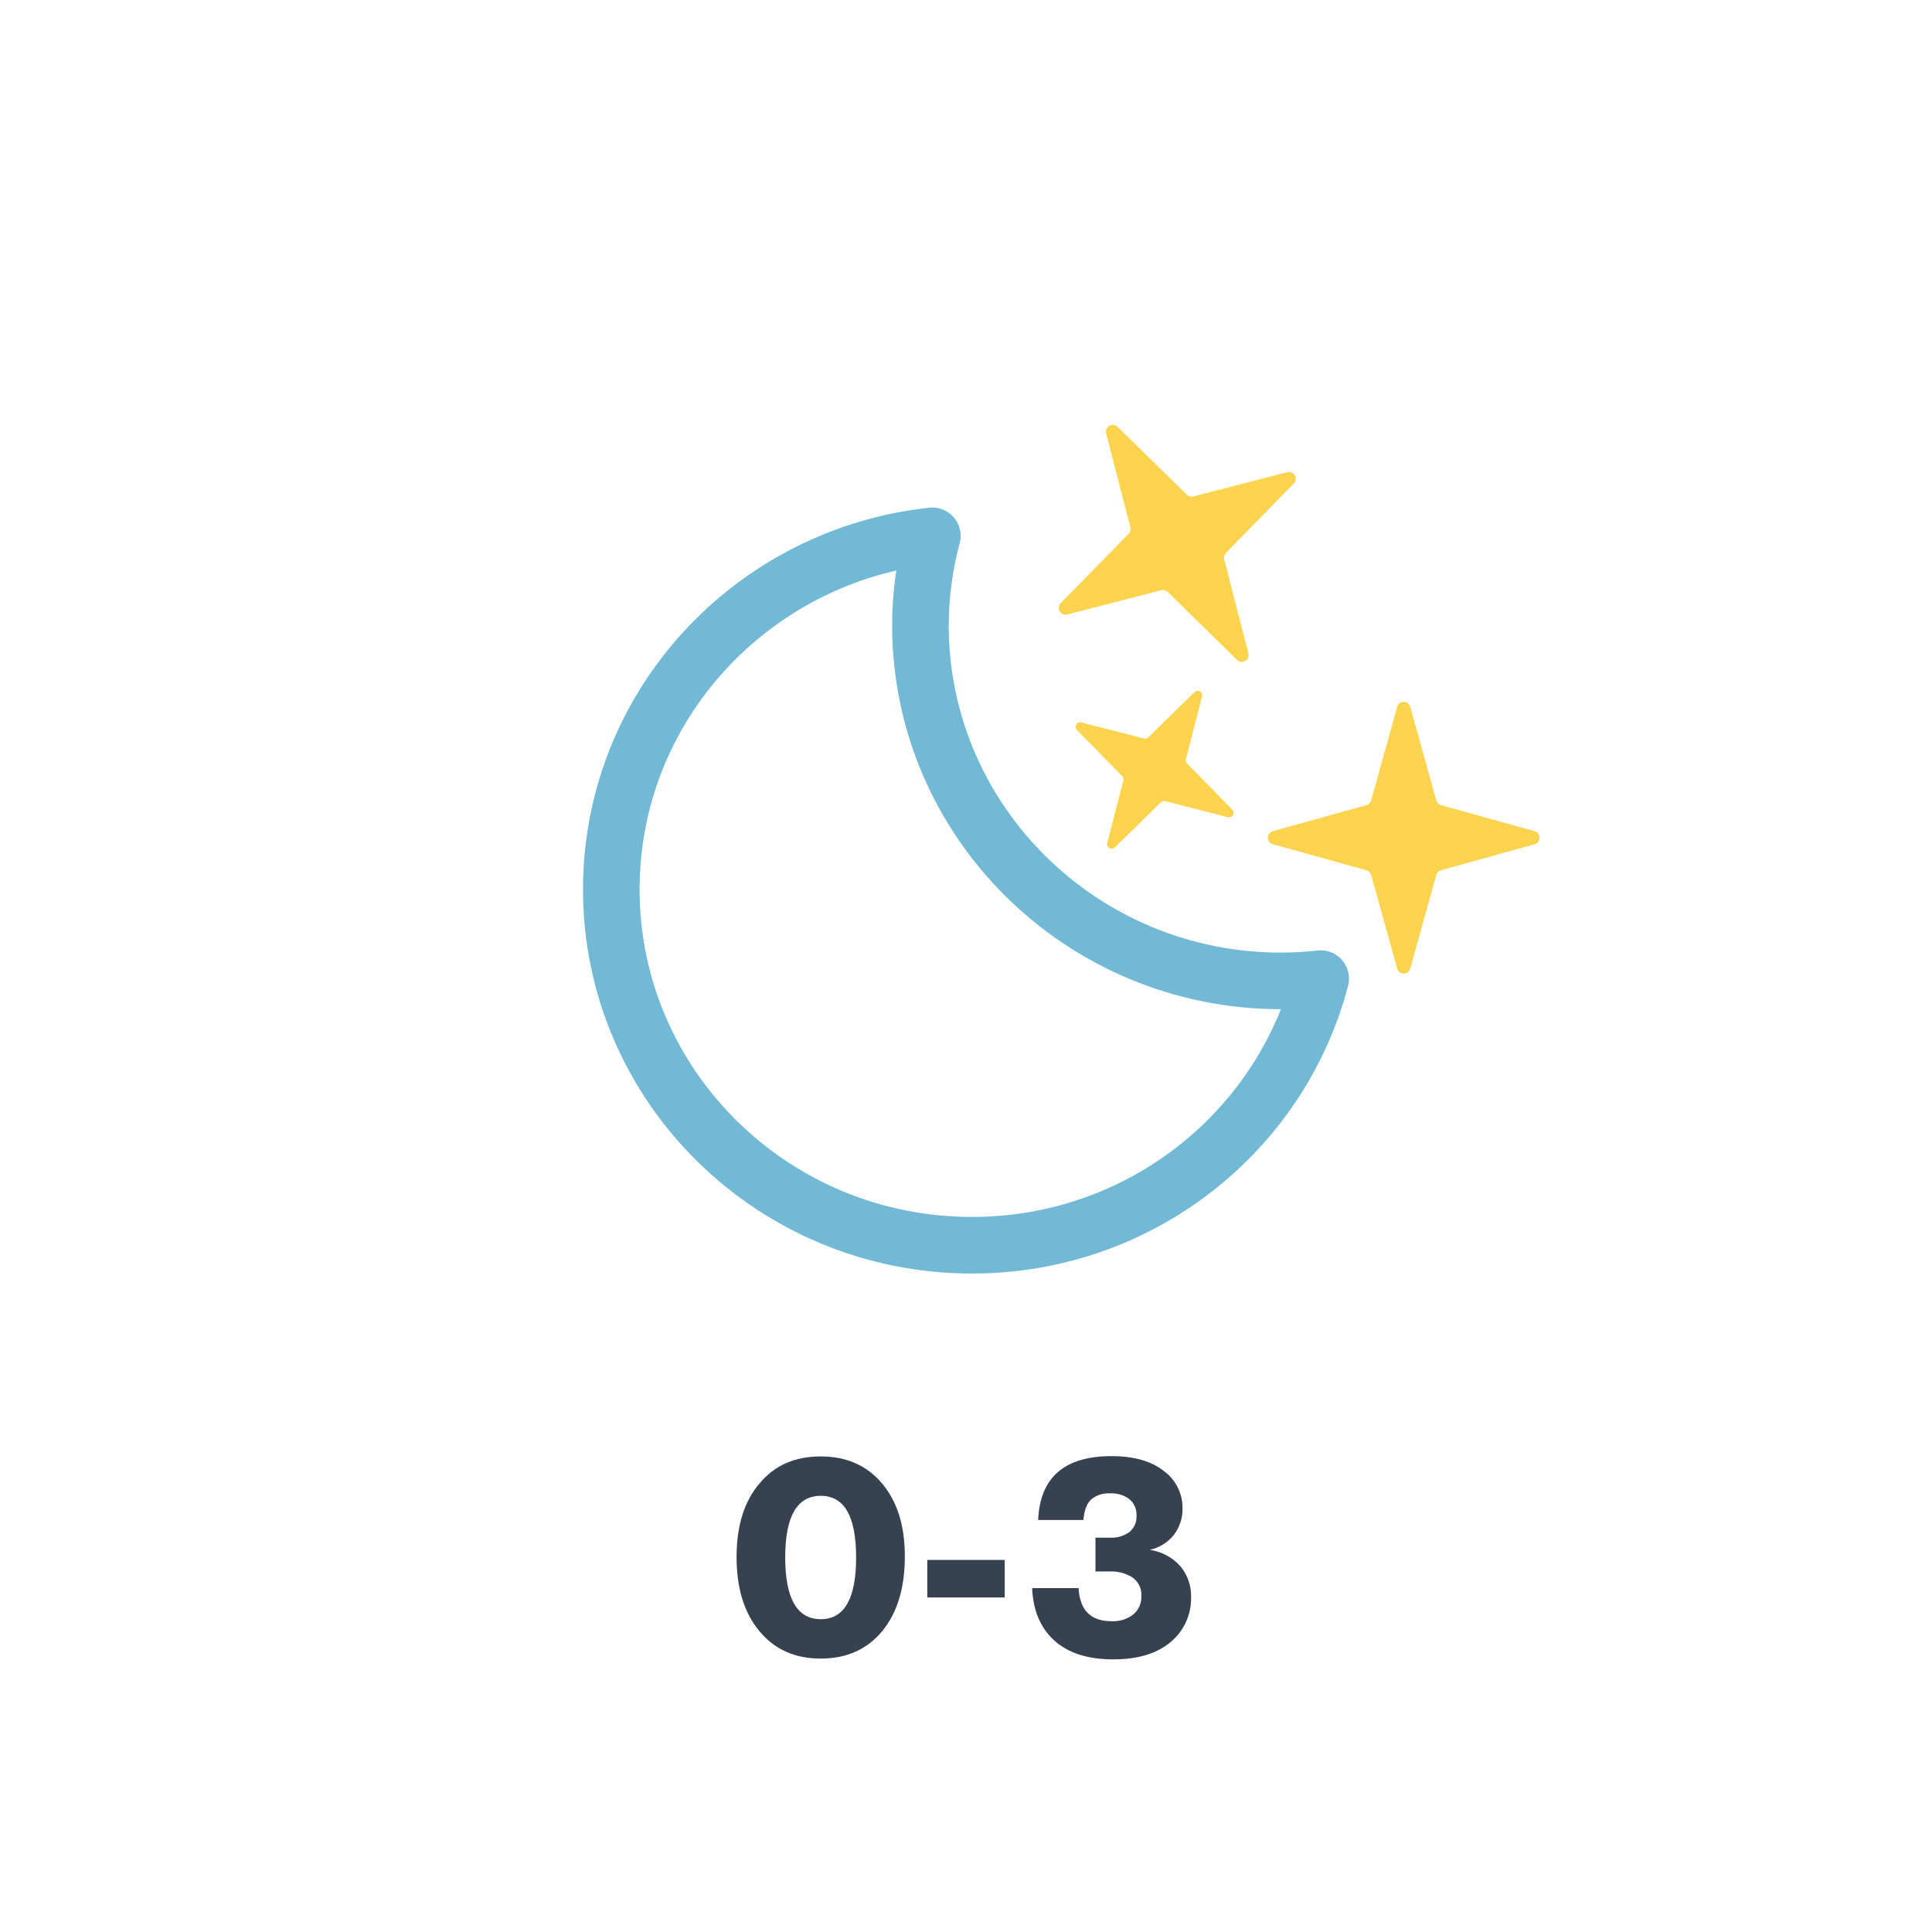
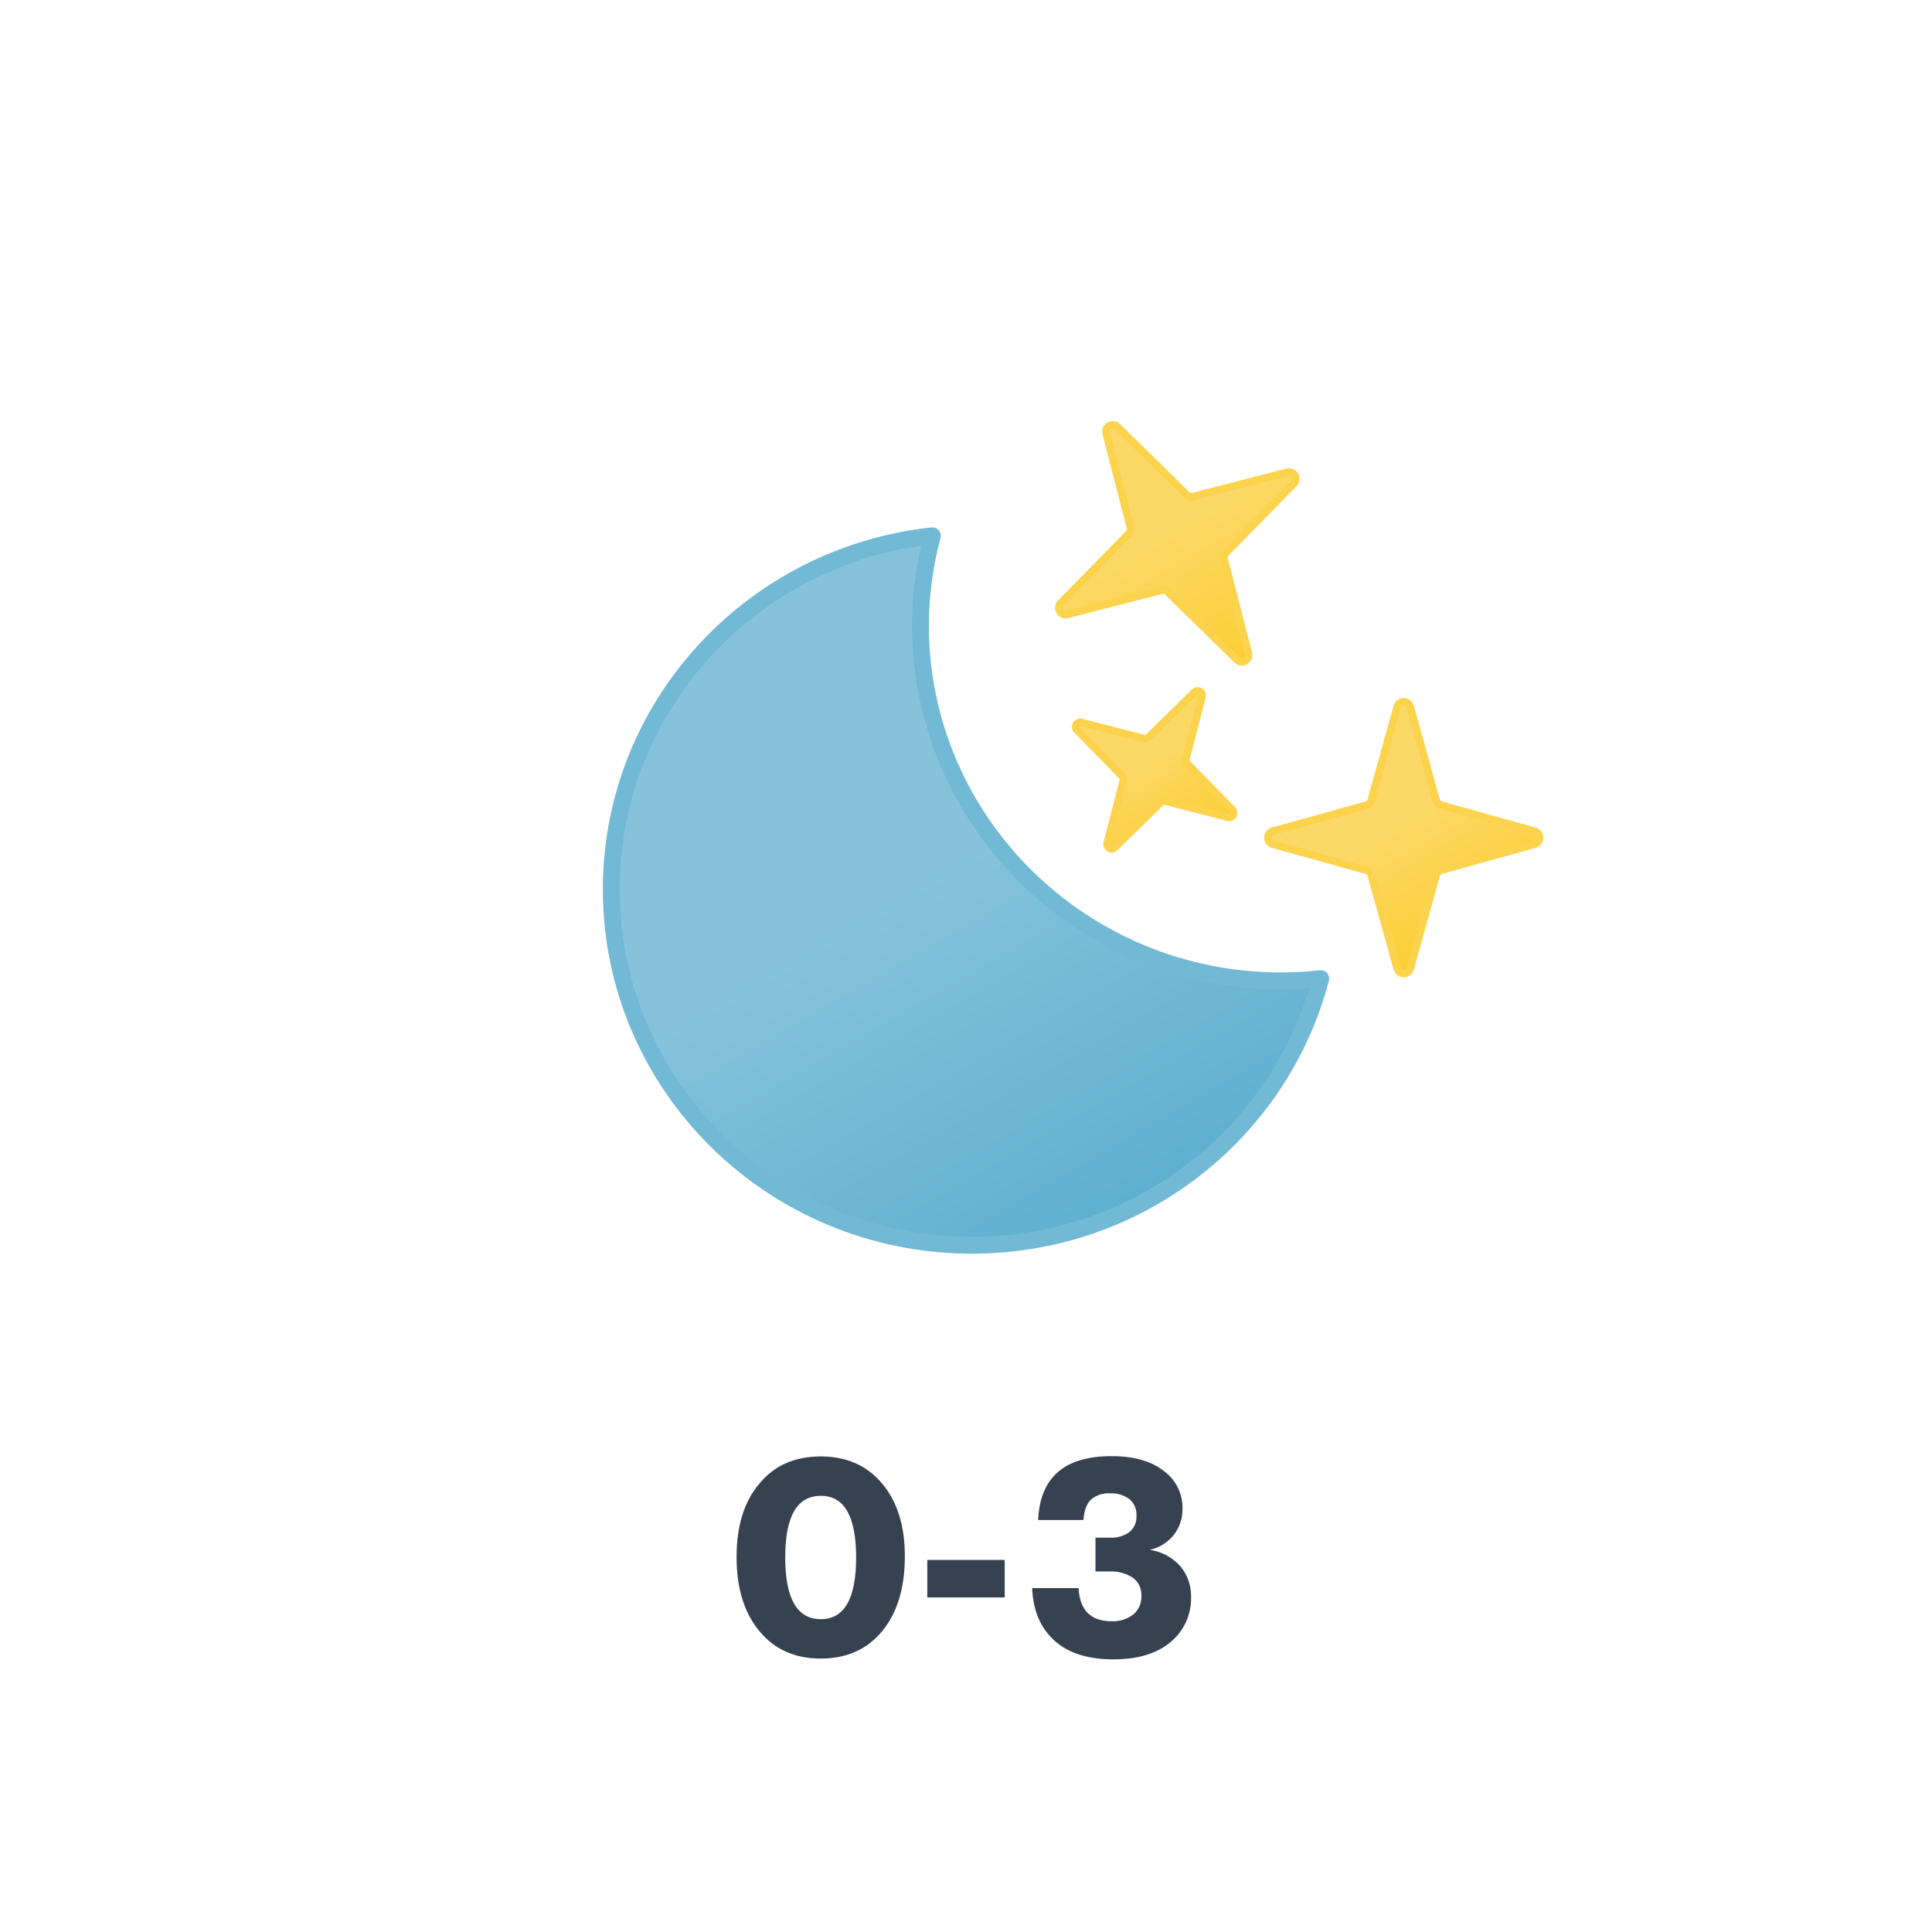
<svg xmlns="http://www.w3.org/2000/svg" xmlns:xlink="http://www.w3.org/1999/xlink" viewBox="0 0 512 512">
  <defs>
-     <symbol id="a" viewBox="0 0 203 203">
-       <path d="M185,125.45c-52.79,0-95.58-42.22-95.58-94.3A92.8,92.8,0,0,1,92.58,7.5C44.74,12.66,7.5,52.63,7.5,101.2c0,52.08,42.79,94.3,95.58,94.3,44.49,0,81.77-30,92.42-70.65A95.81,95.81,0,0,1,185,125.45Z" fill="none" stroke="#72b9d5" stroke-linecap="round" stroke-linejoin="round" stroke-width="15" />
+     <linearGradient id="a" x1="38.79" y1="20.77" x2="133.4" y2="184.63" gradientUnits="userSpaceOnUse">
+       <stop offset="0" stop-color="#86c3db" />
+       <stop offset="0.45" stop-color="#86c3db" />
+       <stop offset="1" stop-color="#5eafcf" />
+     </linearGradient>
+     <linearGradient id="b" x1="294" y1="112.82" x2="330" y2="175.18" gradientUnits="userSpaceOnUse">
+       <stop offset="0" stop-color="#fcd966" />
+       <stop offset="0.45" stop-color="#fcd966" />
+       <stop offset="1" stop-color="#fccd34" />
+     </linearGradient>
+     <linearGradient id="c" x1="295.52" y1="185.86" x2="316.48" y2="222.14" xlink:href="#b" />
+     <linearGradient id="d" x1="356.29" y1="194.78" x2="387.71" y2="249.22" xlink:href="#b" />
+     <symbol id="e" viewBox="0 0 192.48 192.48" overflow="visible">
+       <path d="M179.74,120.19C127,120.19,84.16,78,84.16,25.89A93.24,93.24,0,0,1,87.31,2.24C39.47,7.4,2.24,47.37,2.24,95.94c0,52.08,42.79,94.3,95.57,94.3,44.5,0,81.78-30,92.43-70.65A98.36,98.36,0,0,1,179.74,120.19Z" stroke="#72b9d5" stroke-linecap="round" stroke-linejoin="round" stroke-width="4.48" fill="url(#a)" />
    </symbol>
  </defs>
  <path d="M233.79,432.27q-6,7.26-16.27,7.27t-16.27-7.27q-6.06-7.27-6.05-19.66t6.05-19.44q5.9-7.2,16.27-7.2,10.22,0,16.27,7.2t6,19.44Q239.77,425,233.79,432.27Zm-16.27-3.17q9.36,0,9.36-16.35t-9.36-16.34q-9.44,0-9.43,16.34T217.52,429.1Z" fill="#374251" />
  <path d="M266.26,423.34H245.74V413.4h20.52Z" fill="#374251" />
  <path d="M304.71,410.73a13.41,13.41,0,0,1,8.06,4.29,12.3,12.3,0,0,1,2.88,8.32,15,15,0,0,1-5.4,11.8q-5.47,4.61-15.19,4.61-10.15,0-15.66-5t-5.87-13.89h12.31q.44,8.78,8.72,8.78a8.67,8.67,0,0,0,5.79-1.8,6.07,6.07,0,0,0,2.13-4.9,5.63,5.63,0,0,0-2.24-4.82,10.48,10.48,0,0,0-6.33-1.66h-3.6V407.5h3.81a8,8,0,0,0,5.22-1.52,5.24,5.24,0,0,0,1.84-4.32,5.36,5.36,0,0,0-1.84-4.35,7.87,7.87,0,0,0-5.22-1.55,7.05,7.05,0,0,0-5,1.65q-1.72,1.66-2,5.41H275.12q.72-16.92,19.44-16.93,8.85,0,13.82,3.9a12.08,12.08,0,0,1,5,9.93,11.13,11.13,0,0,1-2.27,7A11.31,11.31,0,0,1,304.71,410.73Z" fill="#374251" />
-   <path d="M282.83,162.84l24.93-6.42a1.78,1.78,0,0,1,1.71.46l18.37,18a1.8,1.8,0,0,0,3-1.73l-6.42-24.93a1.78,1.78,0,0,1,.46-1.71l18-18.37a1.8,1.8,0,0,0-1.73-3l-24.93,6.42a1.78,1.78,0,0,1-1.71-.46l-18.37-18a1.8,1.8,0,0,0-3,1.73l6.42,24.93a1.78,1.78,0,0,1-.46,1.71l-18,18.37A1.8,1.8,0,0,0,282.83,162.84Z" fill="#fcd34d">
+   <path d="M282.83,162.84l24.93-6.42a1.78,1.78,0,0,1,1.71.46l18.37,18a1.8,1.8,0,0,0,3-1.73l-6.42-24.93a1.78,1.78,0,0,1,.46-1.71l18-18.37a1.8,1.8,0,0,0-1.73-3l-24.93,6.42a1.78,1.78,0,0,1-1.71-.46l-18.37-18a1.8,1.8,0,0,0-3,1.73l6.42,24.93a1.78,1.78,0,0,1-.46,1.71l-18,18.37A1.8,1.8,0,0,0,282.83,162.84Z" stroke="#fcd34d" stroke-linecap="round" stroke-linejoin="round" stroke-width="2" fill="url(#b)">
    <animateTransform attributeName="transform" additive="sum" type="rotate" values="-15 312 144; 15 312 144; -15 312 144" dur="6s" calcMode="spline" keySplines=".42, 0, .58, 1; .42, 0, .58, 1" repeatCount="indefinite" />
    <animate attributeName="opacity" values="1; .75; 1; .75; 1; .75; 1" dur="6s" calcMode="spline" keySplines=".42, 0, .58, 1; .42, 0, .58, 1; .42, 0, .58, 1; .42, 0, .58, 1; .42, 0, .58, 1; .42, 0, .58, 1" repeatCount="indefinite" />
  </path>
-   <path d="M285.4,193.44l12,12.25a1.19,1.19,0,0,1,.3,1.14l-4.28,16.62a1.2,1.2,0,0,0,2,1.15l12.25-12a1.19,1.19,0,0,1,1.14-.3l16.62,4.28a1.2,1.2,0,0,0,1.15-2l-12-12.25a1.19,1.19,0,0,1-.3-1.14l4.28-16.62a1.2,1.2,0,0,0-2-1.15l-12.25,12a1.19,1.19,0,0,1-1.14.3l-16.62-4.28A1.2,1.2,0,0,0,285.4,193.44Z" fill="#fcd34d">
+   <path d="M285.4,193.44l12,12.25a1.19,1.19,0,0,1,.3,1.14l-4.28,16.62a1.2,1.2,0,0,0,2,1.15l12.25-12a1.19,1.19,0,0,1,1.14-.3l16.62,4.28a1.2,1.2,0,0,0,1.15-2l-12-12.25a1.19,1.19,0,0,1-.3-1.14l4.28-16.62a1.2,1.2,0,0,0-2-1.15l-12.25,12a1.19,1.19,0,0,1-1.14.3l-16.62-4.28A1.2,1.2,0,0,0,285.4,193.44Z" stroke="#fcd34d" stroke-linecap="round" stroke-linejoin="round" stroke-width="2" fill="url(#c)">
    <animateTransform attributeName="transform" additive="sum" type="rotate" values="-15 306 204; 15 306 204; -15 306 204" begin="-.33s" dur="6s" calcMode="spline" keySplines=".42, 0, .58, 1; .42, 0, .58, 1" repeatCount="indefinite" />
    <animate attributeName="opacity" values="1; .75; 1; .75; 1; .75; 1" begin="-.33s" dur="6s" calcMode="spline" keySplines=".42, 0, .58, 1; .42, 0, .58, 1; .42, 0, .58, 1; .42, 0, .58, 1; .42, 0, .58, 1; .42, 0, .58, 1" repeatCount="indefinite" />
  </path>
-   <path d="M337.32,223.73l24.8,6.9a1.83,1.83,0,0,1,1.25,1.25l6.9,24.8a1.79,1.79,0,0,0,3.46,0l6.9-24.8a1.83,1.83,0,0,1,1.25-1.25l24.8-6.9a1.79,1.79,0,0,0,0-3.46l-24.8-6.9a1.83,1.83,0,0,1-1.25-1.25l-6.9-24.8a1.79,1.79,0,0,0-3.46,0l-6.9,24.8a1.83,1.83,0,0,1-1.25,1.25l-24.8,6.9A1.79,1.79,0,0,0,337.32,223.73Z" fill="#fcd34d">
+   <path d="M337.32,223.73l24.8,6.9a1.83,1.83,0,0,1,1.25,1.25l6.9,24.8a1.79,1.79,0,0,0,3.46,0l6.9-24.8a1.83,1.83,0,0,1,1.25-1.25l24.8-6.9a1.79,1.79,0,0,0,0-3.46l-24.8-6.9a1.83,1.83,0,0,1-1.25-1.25l-6.9-24.8a1.79,1.79,0,0,0-3.46,0l-6.9,24.8a1.83,1.83,0,0,1-1.25,1.25l-24.8,6.9A1.79,1.79,0,0,0,337.32,223.73Z" stroke="#fcd34d" stroke-linecap="round" stroke-linejoin="round" stroke-width="2" fill="url(#d)">
    <animateTransform attributeName="transform" additive="sum" type="rotate" values="-15 372 222; 15 372 222; -15 372 222" begin="-.67s" dur="6s" calcMode="spline" keySplines=".42, 0, .58, 1; .42, 0, .58, 1" repeatCount="indefinite" />
    <animate attributeName="opacity" values="1; .75; 1; .75; 1; .75; 1" begin="-.67s" dur="6s" calcMode="spline" keySplines=".42, 0, .58, 1; .42, 0, .58, 1; .42, 0, .58, 1; .42, 0, .58, 1; .42, 0, .58, 1; .42, 0, .58, 1" repeatCount="indefinite" />
  </path>
-   <use width="203" height="203" transform="translate(154.5 134.5)" xlink:href="#a">
+   <use width="192.48" height="192.48" transform="translate(159.76 139.76)" xlink:href="#e">
    <animateTransform attributeName="transform" additive="sum" type="rotate" values="-15 96.24 96.24; 9 96.24 96.24; -15 96.24 96.24" dur="6s" repeatCount="indefinite" />
  </use>
</svg>
